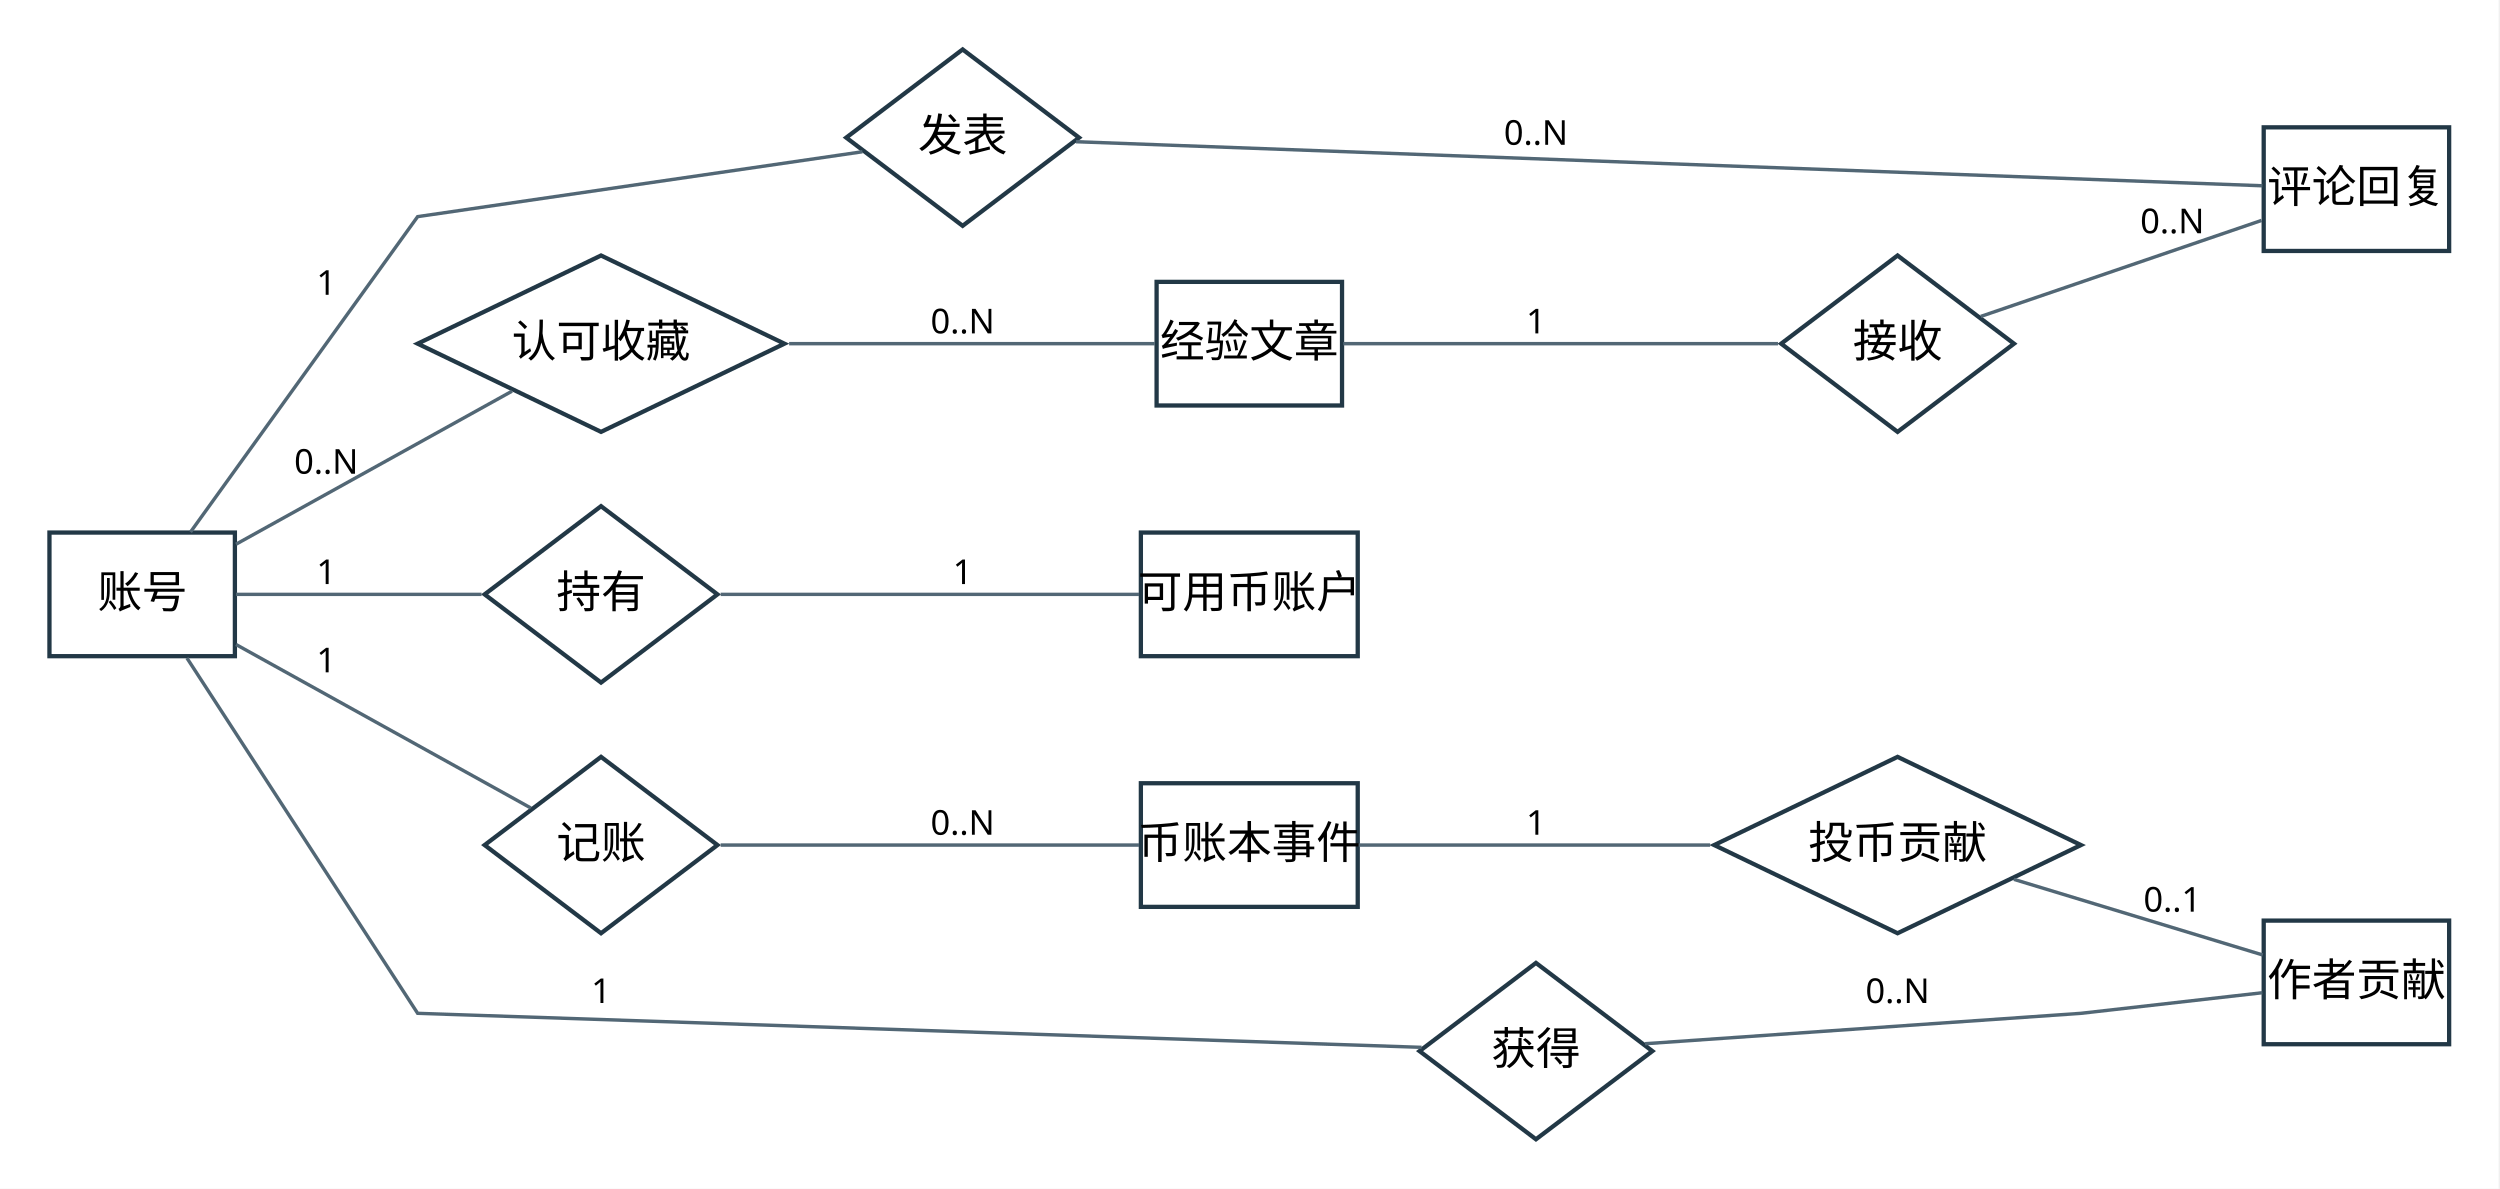
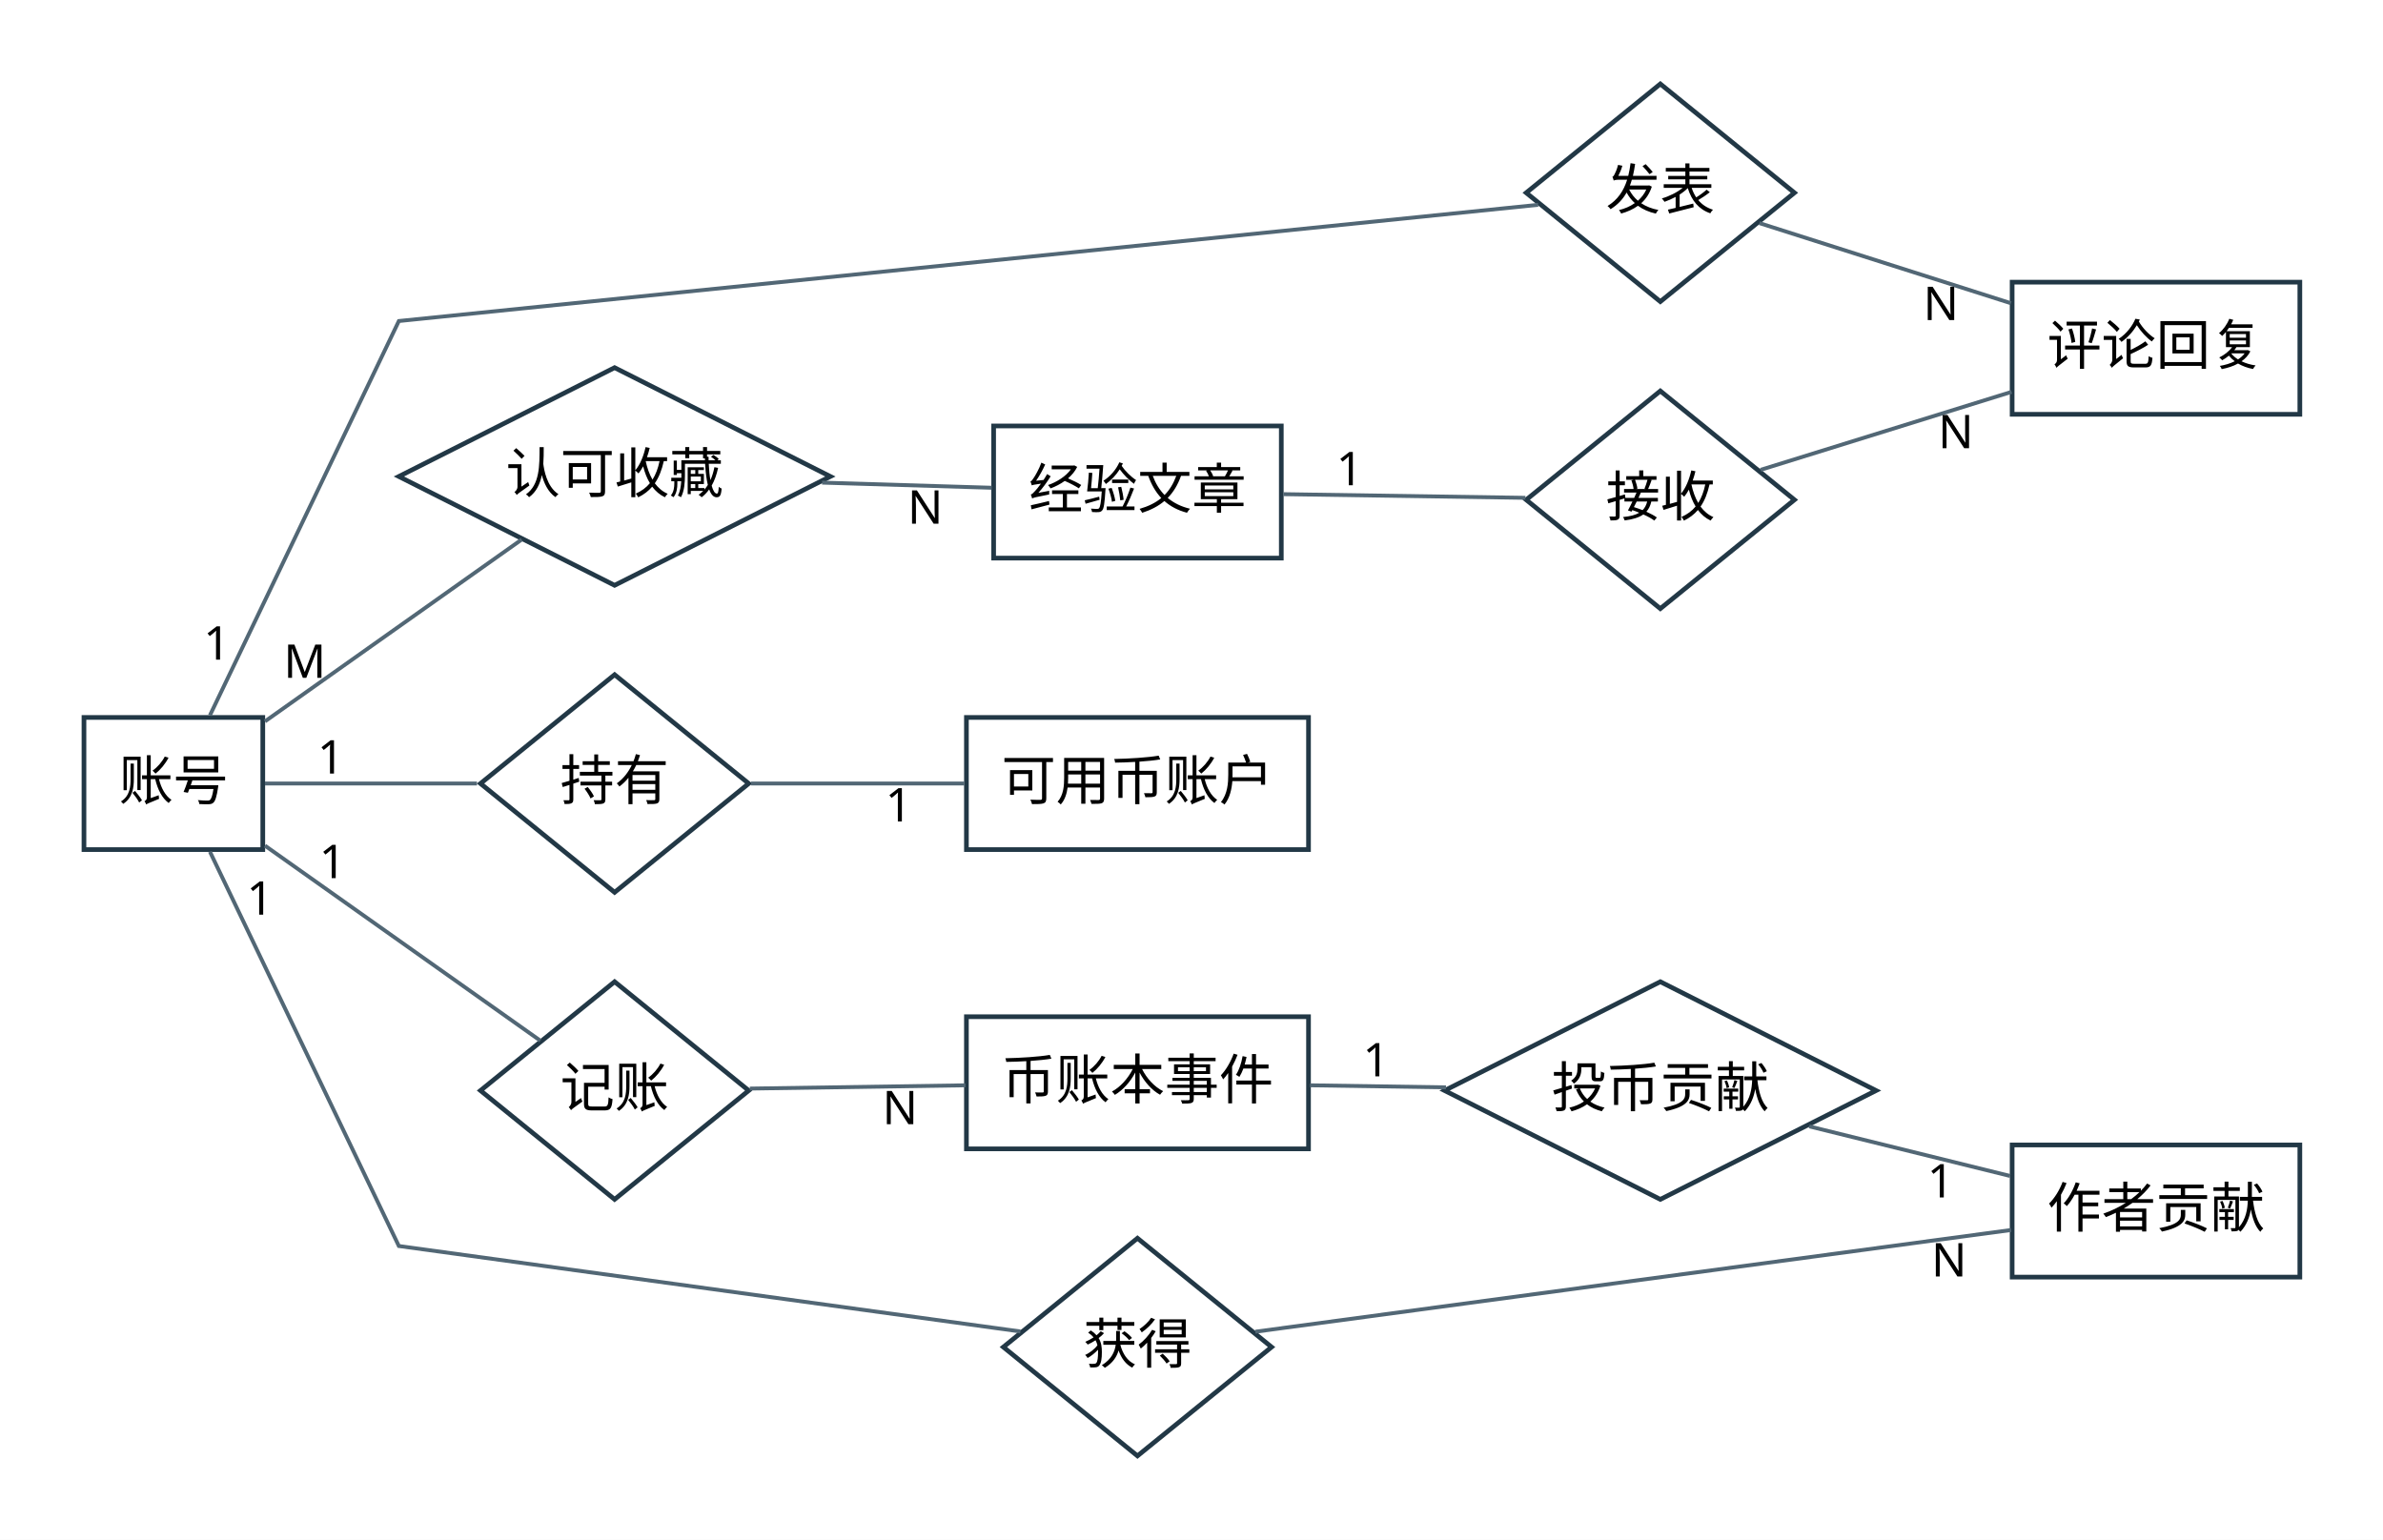
- <svg xmlns="http://www.w3.org/2000/svg" width="728pt" height="346pt" viewBox="0.00 0.00 728.00 346.00">
-   <g id="graph0" class="graph" transform="scale(1 1) rotate(0) translate(14.4 331.76)">
-     <polygon fill="white" stroke="none" points="-14.4,14.4 -14.4,-331.76 713.19,-331.76 713.19,14.4 -14.4,14.4" />
+ <svg xmlns="http://www.w3.org/2000/svg" width="613pt" height="396pt" viewBox="0.00 0.00 613.00 396.00">
+   <g id="graph0" class="graph" transform="scale(1 1) rotate(0) translate(21.6 374.6)">
+     <polygon fill="white" stroke="none" points="-21.6,21.6 -21.6,-374.6 591.61,-374.6 591.61,21.6 -21.6,21.6" />
    <g id="node1" class="node">
-       <polygon fill="white" stroke="#223846" stroke-width="1.25" points="54,-176.68 0,-176.68 0,-140.68 54,-140.68 54,-176.68" />
-       <text xml:space="preserve" text-anchor="middle" x="27" y="-154.78" font-family="Microsoft YaHei" font-size="13.00">账号</text>
+       <polygon fill="white" stroke="#223846" stroke-width="1.2" points="46,-190 0,-190 0,-156 46,-156 46,-190" />
+       <text xml:space="preserve" text-anchor="middle" x="23" y="-168.8" font-family="Microsoft YaHei" font-size="14.00">账号</text>
    </g>
    <g id="node8" class="node">
-       <polygon fill="white" stroke="#223846" stroke-width="1.25" points="265.92,-317.36 232.02,-291.68 265.92,-266 299.82,-291.68 265.92,-317.36" />
-       <text xml:space="preserve" text-anchor="middle" x="265.92" y="-287.78" font-family="Microsoft YaHei" font-size="13.00">发表</text>
+       <polygon fill="white" stroke="#223846" stroke-width="1.2" points="405.5,-353 371,-325 405.5,-297 440,-325 405.5,-353" />
+       <text xml:space="preserve" text-anchor="middle" x="405.5" y="-320.8" font-family="Microsoft YaHei" font-size="14.00">发表</text>
    </g>
    <g id="edge3" class="edge">
-       <path fill="none" stroke="#526775" d="M41.08,-176.84C63.58,-208.09 107.22,-268.68 107.22,-268.68 107.22,-268.68 191.37,-280.95 236.73,-287.57" />
-       <text xml:space="preserve" text-anchor="middle" x="80.61" y="-245.91" font-family="Microsoft YaHei" font-size="10.00">1</text>
+       <path fill="none" stroke="#526775" d="M32.41,-190.56C48.27,-223.66 81,-292 81,-292 81,-292 293.54,-313.68 374.07,-321.9" />
+       <text xml:space="preserve" text-anchor="middle" x="34.17" y="-204.87" font-family="Microsoft YaHei" font-size="12.00">1</text>
    </g>
    <g id="node9" class="node">
-       <polygon fill="white" stroke="#223846" stroke-width="1.25" points="160.62,-257.36 107.22,-231.68 160.62,-206 214.02,-231.68 160.62,-257.36" />
-       <text xml:space="preserve" text-anchor="middle" x="160.62" y="-227.78" font-family="Microsoft YaHei" font-size="13.00">认可收藏</text>
+       <polygon fill="white" stroke="#223846" stroke-width="1.2" points="136.5,-280 81,-252 136.5,-224 192,-252 136.5,-280" />
+       <text xml:space="preserve" text-anchor="middle" x="136.5" y="-247.8" font-family="Microsoft YaHei" font-size="14.00">认可收藏</text>
    </g>
    <g id="edge5" class="edge">
-       <path fill="none" stroke="#526775" d="M54.32,-173.28C77.73,-186.26 111.71,-205.11 134.69,-217.85" />
-       <text xml:space="preserve" text-anchor="middle" x="80.61" y="-193.81" font-family="Microsoft YaHei" font-size="10.00">0..N</text>
+       <path fill="none" stroke="#526775" d="M46.56,-188.99C65.78,-202.6 93.27,-222.08 112.59,-235.77" />
+       <text xml:space="preserve" text-anchor="middle" x="56.81" y="-200.19" font-family="Microsoft YaHei" font-size="12.00">M</text>
    </g>
    <g id="node10" class="node">
-       <polygon fill="white" stroke="#223846" stroke-width="1.25" points="160.62,-184.36 126.72,-158.68 160.62,-133 194.52,-158.68 160.62,-184.36" />
-       <text xml:space="preserve" text-anchor="middle" x="160.62" y="-154.78" font-family="Microsoft YaHei" font-size="13.00">持有</text>
+       <polygon fill="white" stroke="#223846" stroke-width="1.2" points="136.5,-201 102,-173 136.5,-145 171,-173 136.5,-201" />
+       <text xml:space="preserve" text-anchor="middle" x="136.5" y="-168.8" font-family="Microsoft YaHei" font-size="14.00">持有</text>
    </g>
    <g id="edge7" class="edge">
-       <path fill="none" stroke="#526775" d="M54.32,-158.68C74.87,-158.68 103.59,-158.68 125.84,-158.68" />
-       <text xml:space="preserve" text-anchor="middle" x="80.61" y="-161.68" font-family="Microsoft YaHei" font-size="10.00">1</text>
+       <path fill="none" stroke="#526775" d="M46.56,-173C62.22,-173 83.36,-173 101.1,-173" />
+       <text xml:space="preserve" text-anchor="middle" x="63.48" y="-175.56" font-family="Microsoft YaHei" font-size="12.00">1</text>
    </g>
    <g id="node11" class="node">
-       <polygon fill="white" stroke="#223846" stroke-width="1.25" points="160.62,-111.36 126.72,-85.68 160.62,-60 194.52,-85.68 160.62,-111.36" />
-       <text xml:space="preserve" text-anchor="middle" x="160.62" y="-81.78" font-family="Microsoft YaHei" font-size="13.00">记账</text>
+       <polygon fill="white" stroke="#223846" stroke-width="1.2" points="136.5,-122 102,-94 136.5,-66 171,-94 136.5,-122" />
+       <text xml:space="preserve" text-anchor="middle" x="136.5" y="-89.8" font-family="Microsoft YaHei" font-size="14.00">记账</text>
    </g>
    <g id="edge9" class="edge">
-       <path fill="none" stroke="#526775" d="M54.32,-144.08C79.68,-130.02 117.45,-109.07 140.19,-96.46" />
-       <text xml:space="preserve" text-anchor="middle" x="80.61" y="-135.98" font-family="Microsoft YaHei" font-size="10.00">1</text>
+       <path fill="none" stroke="#526775" d="M46.56,-157.01C67.44,-142.23 98.07,-120.52 117.39,-106.84" />
+       <text xml:space="preserve" text-anchor="middle" x="63.92" y="-148.66" font-family="Microsoft YaHei" font-size="12.00">1</text>
    </g>
    <g id="node13" class="node">
-       <polygon fill="white" stroke="#223846" stroke-width="1.25" points="432.87,-51.36 398.97,-25.68 432.87,0 466.77,-25.68 432.87,-51.36" />
-       <text xml:space="preserve" text-anchor="middle" x="432.87" y="-21.78" font-family="Microsoft YaHei" font-size="13.00">获得</text>
+       <polygon fill="white" stroke="#223846" stroke-width="1.2" points="271,-56 236.5,-28 271,0 305.5,-28 271,-56" />
+       <text xml:space="preserve" text-anchor="middle" x="271" y="-23.8" font-family="Microsoft YaHei" font-size="14.00">获得</text>
    </g>
    <g id="edge13" class="edge">
-       <path fill="none" stroke="#526775" d="M40.03,-140.15C62.19,-106.02 107.22,-36.68 107.22,-36.68 107.22,-36.68 317.44,-29.56 399.56,-26.77" />
-       <text xml:space="preserve" text-anchor="middle" x="160.62" y="-39.68" font-family="Microsoft YaHei" font-size="10.00">1</text>
+       <path fill="none" stroke="#526775" d="M32.41,-155.44C48.27,-122.34 81,-54 81,-54 81,-54 187.87,-39.3 240.89,-32.01" />
+       <text xml:space="preserve" text-anchor="middle" x="45.27" y="-139.25" font-family="Microsoft YaHei" font-size="12.00">1</text>
    </g>
    <g id="node2" class="node">
-       <polygon fill="white" stroke="#223846" stroke-width="1.25" points="376.4,-249.68 322.4,-249.68 322.4,-213.68 376.4,-213.68 376.4,-249.68" />
-       <text xml:space="preserve" text-anchor="middle" x="349.4" y="-227.78" font-family="Microsoft YaHei" font-size="13.00">经验文章</text>
+       <polygon fill="white" stroke="#223846" stroke-width="1.2" points="308,-265 234,-265 234,-231 308,-231 308,-265" />
+       <text xml:space="preserve" text-anchor="middle" x="271" y="-243.8" font-family="Microsoft YaHei" font-size="14.00">经验文章</text>
    </g>
    <g id="node7" class="node">
-       <polygon fill="white" stroke="#223846" stroke-width="1.25" points="538.17,-257.36 504.27,-231.68 538.17,-206 572.07,-231.68 538.17,-257.36" />
-       <text xml:space="preserve" text-anchor="middle" x="538.17" y="-227.78" font-family="Microsoft YaHei" font-size="13.00">接收</text>
+       <polygon fill="white" stroke="#223846" stroke-width="1.2" points="405.5,-274 371,-246 405.5,-218 440,-246 405.5,-274" />
+       <text xml:space="preserve" text-anchor="middle" x="405.5" y="-241.8" font-family="Microsoft YaHei" font-size="14.00">接收</text>
    </g>
    <g id="edge1" class="edge">
-       <path fill="none" stroke="#526775" d="M376.76,-231.68C409.94,-231.68 466.99,-231.68 503.35,-231.68" />
-       <text xml:space="preserve" text-anchor="middle" x="432.87" y="-234.68" font-family="Microsoft YaHei" font-size="10.00">1</text>
+       <path fill="none" stroke="#526775" d="M308.56,-247.45C328.02,-247.16 351.78,-246.8 370.79,-246.51" />
+       <text xml:space="preserve" text-anchor="middle" x="325.56" y="-249.75" font-family="Microsoft YaHei" font-size="12.00">1</text>
    </g>
    <g id="node3" class="node">
-       <polygon fill="white" stroke="#223846" stroke-width="1.25" points="698.79,-294.68 644.79,-294.68 644.79,-258.68 698.79,-258.68 698.79,-294.68" />
-       <text xml:space="preserve" text-anchor="middle" x="671.79" y="-272.78" font-family="Microsoft YaHei" font-size="13.00">评论回复</text>
+       <polygon fill="white" stroke="#223846" stroke-width="1.2" points="570.01,-302 496,-302 496,-268 570.01,-268 570.01,-302" />
+       <text xml:space="preserve" text-anchor="middle" x="533" y="-280.8" font-family="Microsoft YaHei" font-size="14.00">评论回复</text>
    </g>
    <g id="node4" class="node">
-       <polygon fill="white" stroke="#223846" stroke-width="1.25" points="380.97,-176.68 317.82,-176.68 317.82,-140.68 380.97,-140.68 380.97,-176.68" />
-       <text xml:space="preserve" text-anchor="middle" x="349.4" y="-154.78" font-family="Microsoft YaHei" font-size="13.00">可用币账户</text>
+       <polygon fill="white" stroke="#223846" stroke-width="1.2" points="315,-190 227,-190 227,-156 315,-156 315,-190" />
+       <text xml:space="preserve" text-anchor="middle" x="271" y="-168.8" font-family="Microsoft YaHei" font-size="14.00">可用币账户</text>
    </g>
    <g id="node5" class="node">
-       <polygon fill="white" stroke="#223846" stroke-width="1.25" points="380.97,-103.68 317.82,-103.68 317.82,-67.68 380.97,-67.68 380.97,-103.68" />
-       <text xml:space="preserve" text-anchor="middle" x="349.4" y="-81.78" font-family="Microsoft YaHei" font-size="13.00">币账本事件</text>
+       <polygon fill="white" stroke="#223846" stroke-width="1.2" points="315,-113 227,-113 227,-79 315,-79 315,-113" />
+       <text xml:space="preserve" text-anchor="middle" x="271" y="-91.8" font-family="Microsoft YaHei" font-size="14.00">币账本事件</text>
    </g>
    <g id="node12" class="node">
-       <polygon fill="white" stroke="#223846" stroke-width="1.25" points="538.17,-111.36 484.77,-85.68 538.17,-60 591.57,-85.68 538.17,-111.36" />
-       <text xml:space="preserve" text-anchor="middle" x="538.17" y="-81.78" font-family="Microsoft YaHei" font-size="13.00">投币贡献</text>
+       <polygon fill="white" stroke="#223846" stroke-width="1.2" points="405.5,-122 350,-94 405.5,-66 461,-94 405.5,-122" />
+       <text xml:space="preserve" text-anchor="middle" x="405.5" y="-89.8" font-family="Microsoft YaHei" font-size="14.00">投币贡献</text>
    </g>
    <g id="edge11" class="edge">
-       <path fill="none" stroke="#526775" d="M381.24,-85.68C409.01,-85.68 450.43,-85.68 483.6,-85.68" />
-       <text xml:space="preserve" text-anchor="middle" x="432.87" y="-88.68" font-family="Microsoft YaHei" font-size="10.00">1</text>
+       <path fill="none" stroke="#526775" d="M315.39,-95.35C326.56,-95.18 338.72,-94.99 350.36,-94.82" />
+       <text xml:space="preserve" text-anchor="middle" x="332.39" y="-97.65" font-family="Microsoft YaHei" font-size="12.00">1</text>
    </g>
    <g id="node6" class="node">
-       <polygon fill="white" stroke="#223846" stroke-width="1.25" points="698.79,-63.68 644.79,-63.68 644.79,-27.68 698.79,-27.68 698.79,-63.68" />
-       <text xml:space="preserve" text-anchor="middle" x="671.79" y="-41.78" font-family="Microsoft YaHei" font-size="13.00">作者贡献</text>
+       <polygon fill="white" stroke="#223846" stroke-width="1.2" points="570.01,-80 496,-80 496,-46 570.01,-46 570.01,-80" />
+       <text xml:space="preserve" text-anchor="middle" x="533" y="-58.8" font-family="Microsoft YaHei" font-size="14.00">作者贡献</text>
    </g>
    <g id="edge2" class="edge">
-       <path fill="none" stroke="#526775" d="M562.4,-239.62C585.28,-247.44 620.19,-259.38 644.17,-267.58" />
-       <text xml:space="preserve" text-anchor="middle" x="618.18" y="-263.84" font-family="Microsoft YaHei" font-size="10.00">0..N</text>
+       <path fill="none" stroke="#526775" d="M431.3,-253.71C449.73,-259.43 475.16,-267.33 495.85,-273.77" />
+       <text xml:space="preserve" text-anchor="middle" x="481.52" y="-259.27" font-family="Microsoft YaHei" font-size="12.00">N</text>
    </g>
    <g id="edge4" class="edge">
-       <path fill="none" stroke="#526775" d="M298.95,-290.49C376.47,-287.61 573.06,-280.31 644.41,-277.66" />
-       <text xml:space="preserve" text-anchor="middle" x="432.87" y="-289.6" font-family="Microsoft YaHei" font-size="10.00">0..N</text>
+       <path fill="none" stroke="#526775" d="M431,-317.19C449.4,-311.33 474.91,-303.2 495.68,-296.58" />
+       <text xml:space="preserve" text-anchor="middle" x="477.7" y="-292.25" font-family="Microsoft YaHei" font-size="12.00">N</text>
    </g>
    <g id="edge6" class="edge">
-       <path fill="none" stroke="#526775" d="M215.39,-231.68C250.31,-231.68 294.3,-231.68 321.89,-231.68" />
-       <text xml:space="preserve" text-anchor="middle" x="265.92" y="-234.68" font-family="Microsoft YaHei" font-size="10.00">0..N</text>
+       <path fill="none" stroke="#526775" d="M189.87,-250.42C204.48,-249.98 220.04,-249.51 233.52,-249.1" />
+       <text xml:space="preserve" text-anchor="middle" x="216.42" y="-239.86" font-family="Microsoft YaHei" font-size="12.00">N</text>
    </g>
    <g id="edge8" class="edge">
-       <path fill="none" stroke="#526775" d="M195.45,-158.68C230.14,-158.68 283.65,-158.68 317.31,-158.68" />
-       <text xml:space="preserve" text-anchor="middle" x="265.92" y="-161.68" font-family="Microsoft YaHei" font-size="10.00">1</text>
+       <path fill="none" stroke="#526775" d="M171.62,-173C188.34,-173 208.66,-173 226.48,-173" />
+       <text xml:space="preserve" text-anchor="middle" x="209.56" y="-163.24" font-family="Microsoft YaHei" font-size="12.00">1</text>
    </g>
    <g id="edge10" class="edge">
-       <path fill="none" stroke="#526775" d="M195.45,-85.68C230.14,-85.68 283.65,-85.68 317.31,-85.68" />
-       <text xml:space="preserve" text-anchor="middle" x="265.92" y="-88.68" font-family="Microsoft YaHei" font-size="10.00">0..N</text>
+       <path fill="none" stroke="#526775" d="M171.28,-94.51C188.15,-94.77 208.75,-95.08 226.76,-95.35" />
+       <text xml:space="preserve" text-anchor="middle" x="209.94" y="-85.34" font-family="Microsoft YaHei" font-size="12.00">N</text>
    </g>
    <g id="edge12" class="edge">
-       <path fill="none" stroke="#526775" d="M572.05,-75.69C594.43,-68.89 623.67,-60 644.51,-53.67" />
-       <text xml:space="preserve" text-anchor="middle" x="618.18" y="-66.29" font-family="Microsoft YaHei" font-size="10.00">0..1</text>
+       <path fill="none" stroke="#526775" d="M443.82,-84.78C460.15,-80.75 479.24,-76.03 495.48,-72.02" />
+       <text xml:space="preserve" text-anchor="middle" x="477.58" y="-66.5" font-family="Microsoft YaHei" font-size="12.00">1</text>
    </g>
    <g id="edge14" class="edge">
-       <path fill="none" stroke="#526775" d="M464.65,-27.83C510.55,-31.03 591.57,-36.68 591.57,-36.68 591.57,-36.68 621.37,-40.07 644.41,-42.68" />
-       <text xml:space="preserve" text-anchor="middle" x="538.17" y="-39.68" font-family="Microsoft YaHei" font-size="10.00">0..N</text>
+       <path fill="none" stroke="#526775" d="M301.32,-31.95C349.13,-38.38 443.76,-51.12 495.72,-58.12" />
+       <text xml:space="preserve" text-anchor="middle" x="479.78" y="-46.16" font-family="Microsoft YaHei" font-size="12.00">N</text>
    </g>
  </g>
</svg>
